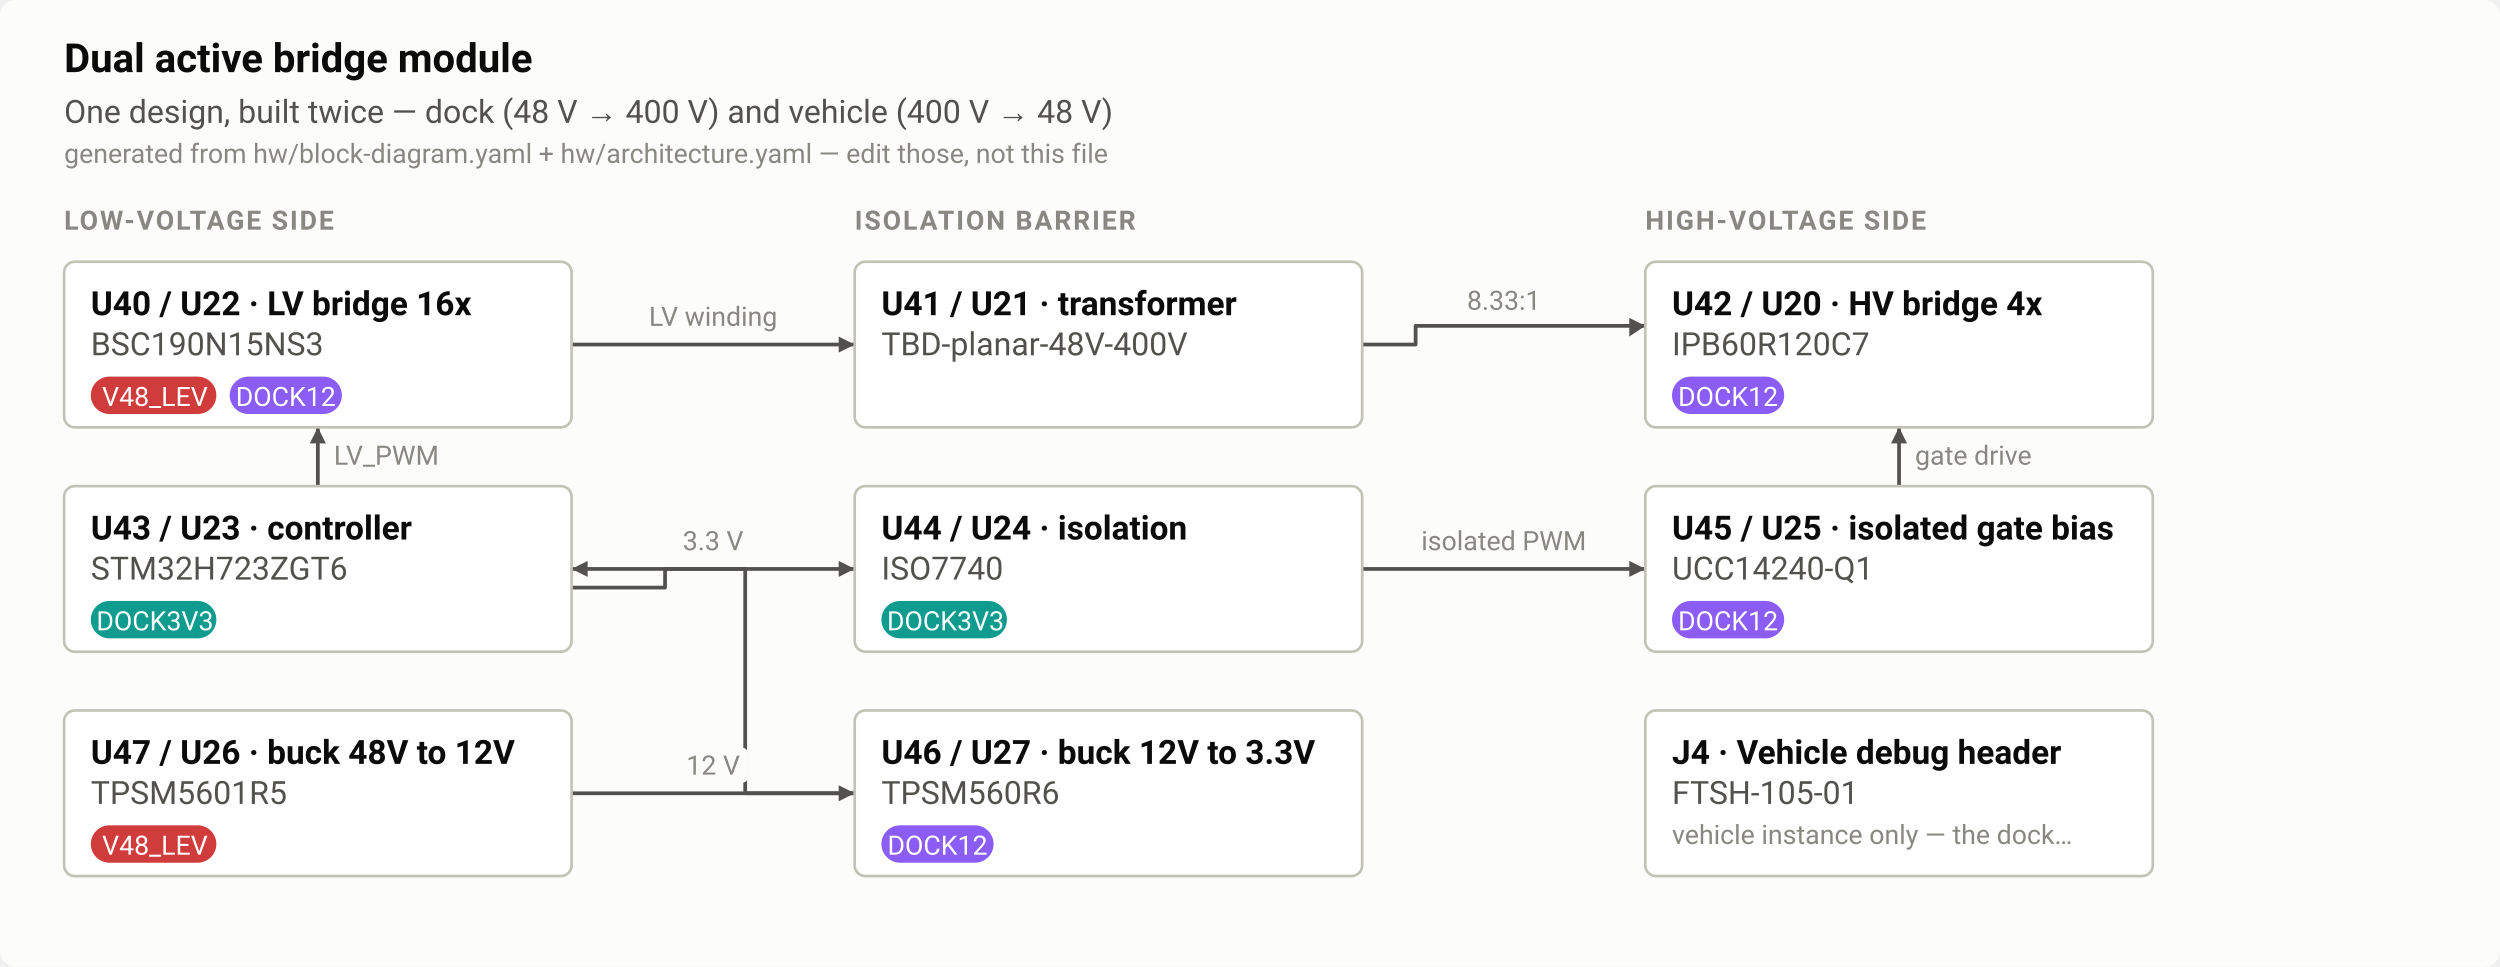
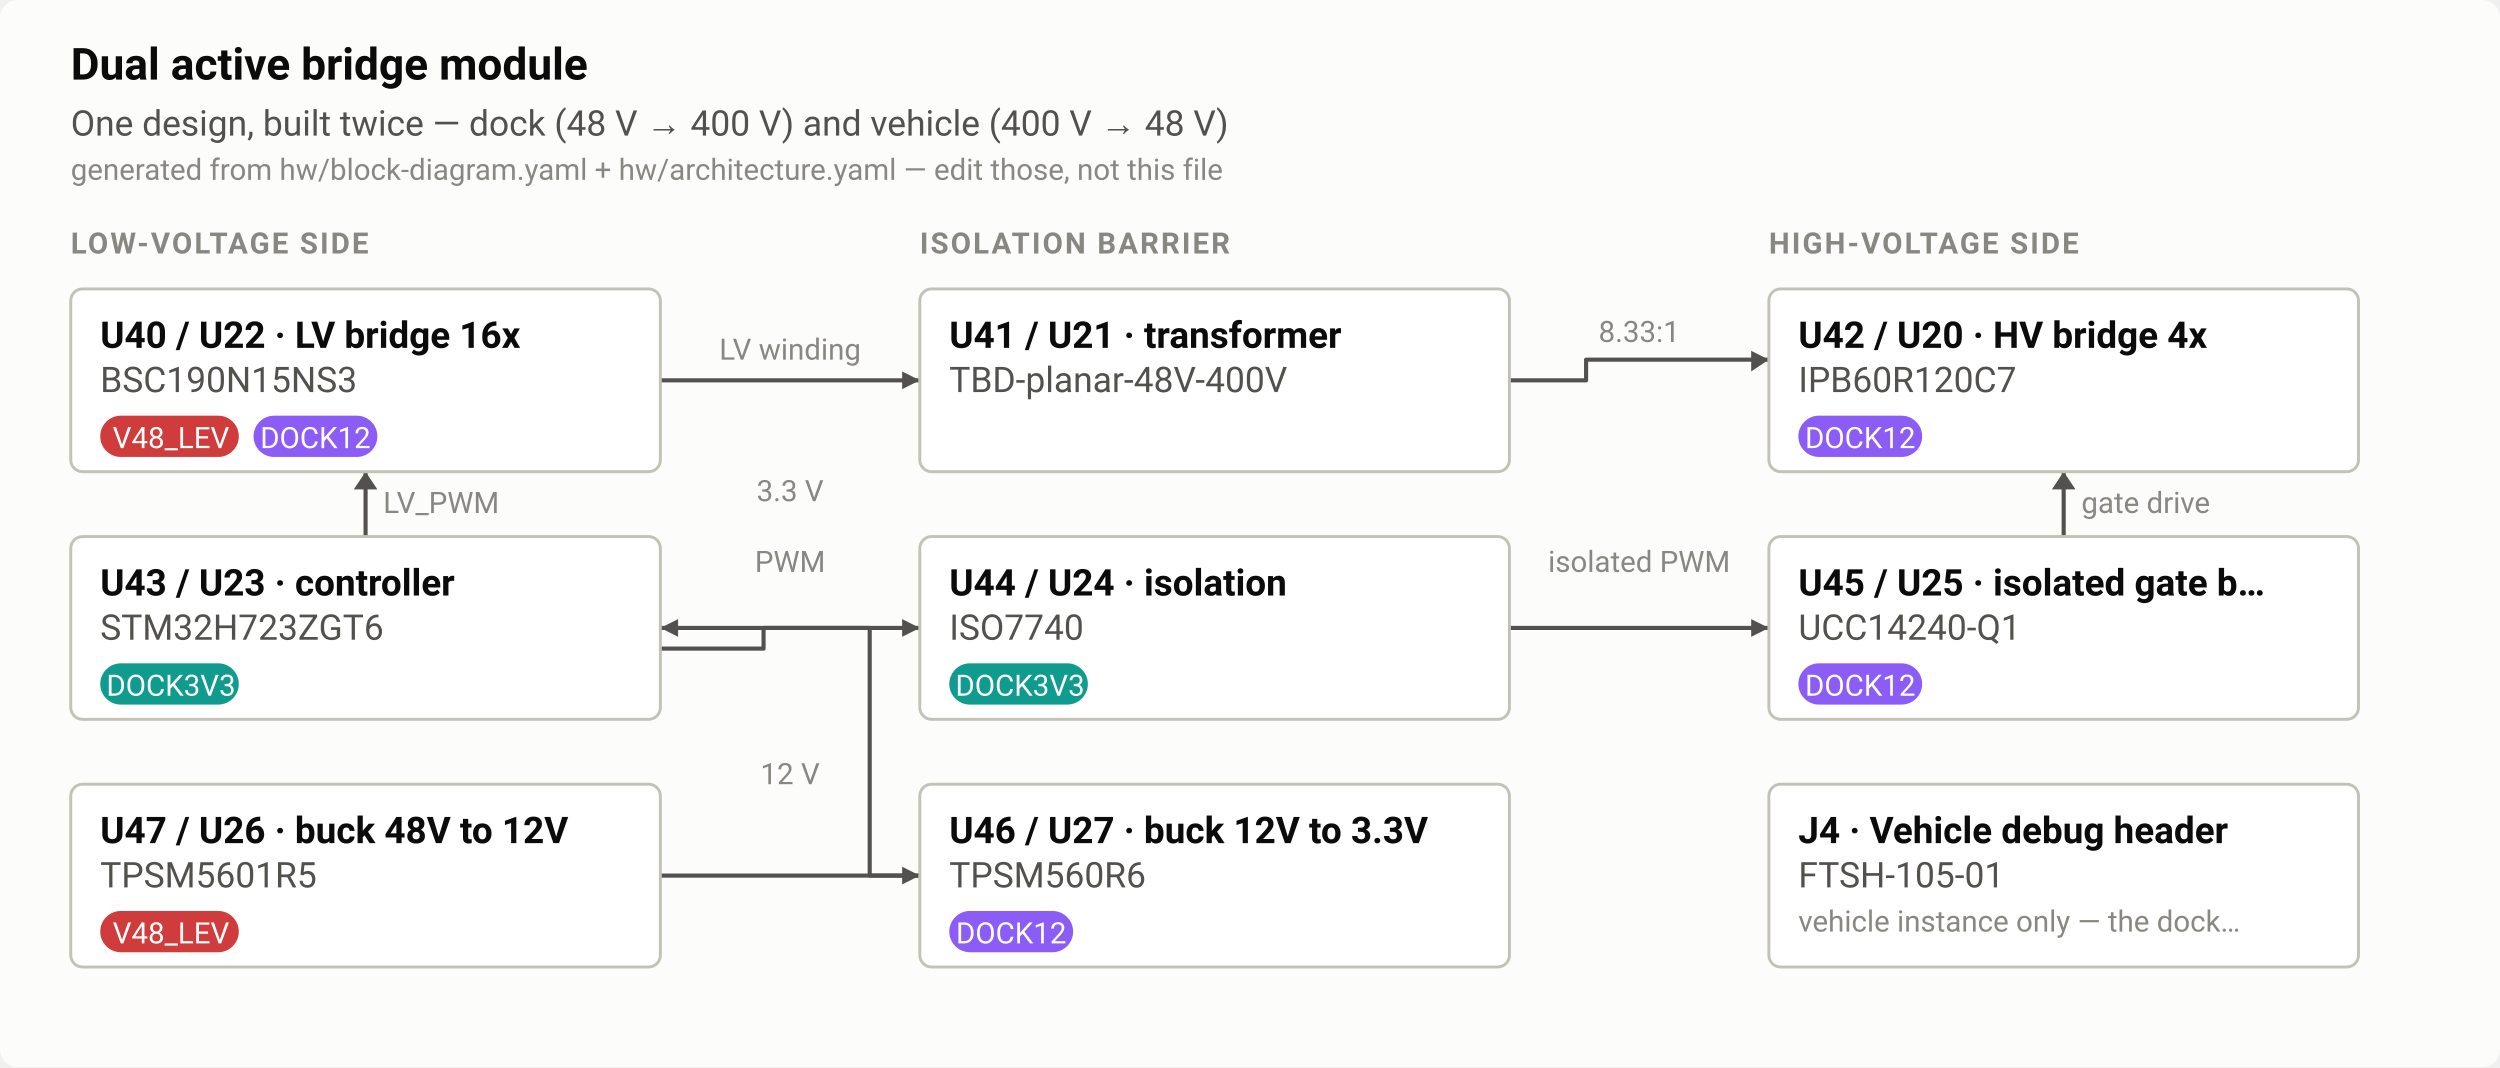
- <svg xmlns="http://www.w3.org/2000/svg" width="936" height="362" viewBox="0 0 936 362" font-family="ui-sans-serif,system-ui,-apple-system,'Segoe UI',Roboto,'Helvetica Neue',Arial,sans-serif" role="img" aria-label="Dual active bridge module">
+ <svg xmlns="http://www.w3.org/2000/svg" width="848" height="362" viewBox="0 0 848 362" font-family="ui-sans-serif,system-ui,-apple-system,'Segoe UI',Roboto,'Helvetica Neue',Arial,sans-serif" role="img" aria-label="Dual active bridge module">
  <style>.s{fill:#fcfcfb} .bx{fill:#ffffff;stroke:#c3c2b7} .ink{fill:#0b0b0b} .ink2{fill:#52514e} .mut{fill:#898781} .gt{fill:#f4f3f0;stroke:#e4e2dc} @media (prefers-color-scheme:dark){.s{fill:#1a1a19} .bx{fill:#242422;stroke:#383835} .ink{fill:#fff} .ink2{fill:#c3c2b7} .gt{fill:#1f1f1e;stroke:#2c2c2a}} .t{font-size:12px} .tb{font-size:12.5px;font-weight:600} .ts{font-size:10px} .h{font-size:15px;font-weight:600} .hh{font-size:10px;font-weight:600;letter-spacing:0.07em}</style>
-   <rect width="936" height="362" class="s" rx="6" />
+   <rect width="848" height="362" class="s" rx="6" />
  <text x="24" y="27" class="h ink">Dual active bridge module</text>
  <text x="24" y="46" class="t ink2">One design, built twice — dock (48 V → 400 V) and vehicle (400 V → 48 V)</text>
  <text x="24" y="61" class="ts mut">generated from hw/block-diagram.yaml + hw/architecture.yaml — edit those, not this file</text>
  <text x="24" y="86" class="hh mut">LOW-VOLTAGE SIDE</text>
-   <text x="320" y="86" class="hh mut">ISOLATION BARRIER</text>
-   <text x="616" y="86" class="hh mut">HIGH-VOLTAGE SIDE</text>
-   <path d="M214 129 L234 129 L234 129 L320 129" fill="none" stroke="#52514e" stroke-width="1.4" stroke-linejoin="round" />
-   <path d="M314 126 L320 129 L314 132" fill="#52514e" />
-   <path d="M510 129 L530 129 L530 122 L616 122" fill="none" stroke="#52514e" stroke-width="1.4" stroke-linejoin="round" />
-   <path d="M610 119 L616 122 L610 126" fill="#52514e" />
-   <path d="M119 182 L119 160" fill="none" stroke="#52514e" stroke-width="1.4" stroke-linejoin="round" />
-   <path d="M116 166 L119 160 L122 166" fill="#52514e" />
-   <path d="M214 220 L249 220 L249 213 L320 213" fill="none" stroke="#52514e" stroke-width="1.4" stroke-linejoin="round" />
-   <path d="M314 210 L320 213 L314 216" fill="#52514e" />
-   <path d="M510 213 L545 213 L545 213 L616 213" fill="none" stroke="#52514e" stroke-width="1.4" stroke-linejoin="round" />
-   <path d="M610 210 L616 213 L610 216" fill="#52514e" />
-   <path d="M711 182 L711 160" fill="none" stroke="#52514e" stroke-width="1.4" stroke-linejoin="round" />
-   <path d="M708 166 L711 160 L714 166" fill="#52514e" />
-   <path d="M214 297 L264 297 L264 297 L320 297" fill="none" stroke="#52514e" stroke-width="1.4" stroke-linejoin="round" />
-   <path d="M314 294 L320 297 L314 300" fill="#52514e" />
-   <path d="M320 297 L279 297 L279 213 L214 213" fill="none" stroke="#52514e" stroke-width="1.4" stroke-linejoin="round" />
-   <path d="M220 210 L214 213 L220 216" fill="#52514e" />
-   <rect x="238" y="112" width="59" height="13" class="s" rx="2" />
-   <text x="267" y="122" class="ts mut" text-anchor="middle">LV winding</text>
-   <rect x="544" y="106" width="38" height="13" class="s" rx="2" />
-   <text x="563" y="116" class="ts mut" text-anchor="middle">8.33:1</text>
-   <rect x="123" y="164" width="38" height="13" class="s" rx="2" />
-   <text x="125" y="174" class="ts mut">LV_PWM</text>
-   <rect x="256" y="196" width="22" height="13" class="s" rx="2" />
-   <text x="267" y="206" class="ts mut" text-anchor="middle">PWM</text>
-   <rect x="528" y="196" width="70" height="13" class="s" rx="2" />
-   <text x="563" y="206" class="ts mut" text-anchor="middle">isolated PWM</text>
-   <rect x="715" y="164" width="59" height="13" class="s" rx="2" />
-   <text x="717" y="174" class="ts mut">gate drive</text>
-   <rect x="253" y="280" width="27" height="13" class="s" rx="2" />
-   <text x="267" y="290" class="ts mut" text-anchor="middle">12 V</text>
-   <rect x="251" y="196" width="32" height="13" class="s" rx="2" />
-   <text x="267" y="206" class="ts mut" text-anchor="middle">3.3 V</text>
-   <rect x="24" y="98" width="190" height="62" class="bx" rx="4" />
+   <text x="312" y="86" class="hh mut">ISOLATION BARRIER</text>
+   <text x="600" y="86" class="hh mut">HIGH-VOLTAGE SIDE</text>
+   <path d="M224 129 L241 129 L241 129 L312 129" fill="none" stroke="#52514e" stroke-width="1.4" stroke-linejoin="round" />
+   <path d="M306 126 L312 129 L306 132" fill="#52514e" />
+   <path d="M512 129 L538 129 L538 122 L600 122" fill="none" stroke="#52514e" stroke-width="1.4" stroke-linejoin="round" />
+   <path d="M594 119 L600 122 L594 126" fill="#52514e" />
+   <path d="M124 182 L124 160" fill="none" stroke="#52514e" stroke-width="1.4" stroke-linejoin="round" />
+   <path d="M120 166 L124 160 L128 166" fill="#52514e" />
+   <path d="M224 220 L259 220 L259 213 L312 213" fill="none" stroke="#52514e" stroke-width="1.4" stroke-linejoin="round" />
+   <path d="M306 210 L312 213 L306 216" fill="#52514e" />
+   <path d="M512 213 L574 213 L574 213 L600 213" fill="none" stroke="#52514e" stroke-width="1.4" stroke-linejoin="round" />
+   <path d="M594 210 L600 213 L594 216" fill="#52514e" />
+   <path d="M700 182 L700 160" fill="none" stroke="#52514e" stroke-width="1.4" stroke-linejoin="round" />
+   <path d="M696 166 L700 160 L704 166" fill="#52514e" />
+   <path d="M224 297 L277 297 L277 297 L312 297" fill="none" stroke="#52514e" stroke-width="1.4" stroke-linejoin="round" />
+   <path d="M306 294 L312 297 L306 300" fill="#52514e" />
+   <path d="M312 297 L295 297 L295 213 L224 213" fill="none" stroke="#52514e" stroke-width="1.4" stroke-linejoin="round" />
+   <path d="M230 210 L224 213 L230 216" fill="#52514e" />
+   <rect x="24" y="98" width="200" height="62" class="bx" rx="4" />
  <text x="34" y="118" class="tb ink">U40 / U22 · LV bridge 16x</text>
  <text x="34" y="133" class="t ink2">BSC190N15NS3</text>
  <rect x="34" y="141" width="47" height="14" rx="7" fill="#d03b3b" />
  <text x="58" y="152" class="ts" fill="#fff" text-anchor="middle">V48_LEV</text>
  <rect x="86" y="141" width="42" height="14" rx="7" fill="#8b5cf6" />
  <text x="107" y="152" class="ts" fill="#fff" text-anchor="middle">DOCK12</text>
-   <rect x="320" y="98" width="190" height="62" class="bx" rx="4" />
-   <text x="330" y="118" class="tb ink">U41 / U21 · transformer</text>
-   <text x="330" y="133" class="t ink2">TBD-planar-48V-400V</text>
-   <rect x="616" y="98" width="190" height="62" class="bx" rx="4" />
-   <text x="626" y="118" class="tb ink">U42 / U20 · HV bridge 4x</text>
-   <text x="626" y="133" class="t ink2">IPB60R120C7</text>
-   <rect x="626" y="141" width="42" height="14" rx="7" fill="#8b5cf6" />
-   <text x="647" y="152" class="ts" fill="#fff" text-anchor="middle">DOCK12</text>
-   <rect x="24" y="182" width="190" height="62" class="bx" rx="4" />
+   <rect x="312" y="98" width="200" height="62" class="bx" rx="4" />
+   <text x="322" y="118" class="tb ink">U41 / U21 · transformer</text>
+   <text x="322" y="133" class="t ink2">TBD-planar-48V-400V</text>
+   <rect x="600" y="98" width="200" height="62" class="bx" rx="4" />
+   <text x="610" y="118" class="tb ink">U42 / U20 · HV bridge 4x</text>
+   <text x="610" y="133" class="t ink2">IPB60R120C7</text>
+   <rect x="610" y="141" width="42" height="14" rx="7" fill="#8b5cf6" />
+   <text x="631" y="152" class="ts" fill="#fff" text-anchor="middle">DOCK12</text>
+   <rect x="24" y="182" width="200" height="62" class="bx" rx="4" />
  <text x="34" y="202" class="tb ink">U43 / U23 · controller</text>
  <text x="34" y="217" class="t ink2">STM32H723ZGT6</text>
  <rect x="34" y="225" width="47" height="14" rx="7" fill="#0f9b8e" />
  <text x="58" y="236" class="ts" fill="#fff" text-anchor="middle">DOCK3V3</text>
-   <rect x="320" y="182" width="190" height="62" class="bx" rx="4" />
-   <text x="330" y="202" class="tb ink">U44 / U24 · isolation</text>
-   <text x="330" y="217" class="t ink2">ISO7740</text>
-   <rect x="330" y="225" width="47" height="14" rx="7" fill="#0f9b8e" />
-   <text x="354" y="236" class="ts" fill="#fff" text-anchor="middle">DOCK3V3</text>
-   <rect x="616" y="182" width="190" height="62" class="bx" rx="4" />
-   <text x="626" y="202" class="tb ink">U45 / U25 · isolated gate bias</text>
-   <text x="626" y="217" class="t ink2">UCC14240-Q1</text>
-   <rect x="626" y="225" width="42" height="14" rx="7" fill="#8b5cf6" />
-   <text x="647" y="236" class="ts" fill="#fff" text-anchor="middle">DOCK12</text>
-   <rect x="24" y="266" width="190" height="62" class="bx" rx="4" />
+   <rect x="312" y="182" width="200" height="62" class="bx" rx="4" />
+   <text x="322" y="202" class="tb ink">U44 / U24 · isolation</text>
+   <text x="322" y="217" class="t ink2">ISO7740</text>
+   <rect x="322" y="225" width="47" height="14" rx="7" fill="#0f9b8e" />
+   <text x="346" y="236" class="ts" fill="#fff" text-anchor="middle">DOCK3V3</text>
+   <rect x="600" y="182" width="200" height="62" class="bx" rx="4" />
+   <text x="610" y="202" class="tb ink">U45 / U25 · isolated gate b…</text>
+   <text x="610" y="217" class="t ink2">UCC14240-Q1</text>
+   <rect x="610" y="225" width="42" height="14" rx="7" fill="#8b5cf6" />
+   <text x="631" y="236" class="ts" fill="#fff" text-anchor="middle">DOCK12</text>
+   <rect x="24" y="266" width="200" height="62" class="bx" rx="4" />
  <text x="34" y="286" class="tb ink">U47 / U26 · buck 48V to 12V</text>
  <text x="34" y="301" class="t ink2">TPSM5601R5</text>
  <rect x="34" y="309" width="47" height="14" rx="7" fill="#d03b3b" />
  <text x="58" y="320" class="ts" fill="#fff" text-anchor="middle">V48_LEV</text>
-   <rect x="320" y="266" width="190" height="62" class="bx" rx="4" />
-   <text x="330" y="286" class="tb ink">U46 / U27 · buck 12V to 3.3V</text>
-   <text x="330" y="301" class="t ink2">TPSM560R6</text>
-   <rect x="330" y="309" width="42" height="14" rx="7" fill="#8b5cf6" />
-   <text x="351" y="320" class="ts" fill="#fff" text-anchor="middle">DOCK12</text>
-   <rect x="616" y="266" width="190" height="62" class="bx" rx="4" />
-   <text x="626" y="286" class="tb ink">J4 · Vehicle debug header</text>
-   <text x="626" y="301" class="t ink2">FTSH-105-01</text>
-   <text x="626" y="316" class="ts mut">vehicle instance only — the dock…</text>
+   <rect x="312" y="266" width="200" height="62" class="bx" rx="4" />
+   <text x="322" y="286" class="tb ink">U46 / U27 · buck 12V to 3.3V</text>
+   <text x="322" y="301" class="t ink2">TPSM560R6</text>
+   <rect x="322" y="309" width="42" height="14" rx="7" fill="#8b5cf6" />
+   <text x="343" y="320" class="ts" fill="#fff" text-anchor="middle">DOCK12</text>
+   <rect x="600" y="266" width="200" height="62" class="bx" rx="4" />
+   <text x="610" y="286" class="tb ink">J4 · Vehicle debug header</text>
+   <text x="610" y="301" class="t ink2">FTSH-105-01</text>
+   <text x="610" y="316" class="ts mut">vehicle instance only — the dock…</text>
+   <rect x="238" y="112" width="59" height="13" class="s" rx="2" />
+   <text x="268" y="122" class="ts mut" text-anchor="middle">LV winding</text>
+   <rect x="537" y="106" width="38" height="13" class="s" rx="2" />
+   <text x="556" y="116" class="ts mut" text-anchor="middle">8.33:1</text>
+   <rect x="128" y="164" width="38" height="13" class="s" rx="2" />
+   <text x="130" y="174" class="ts mut">LV_PWM</text>
+   <rect x="257" y="184" width="22" height="13" class="s" rx="2" />
+   <text x="268" y="194" class="ts mut" text-anchor="middle">PWM</text>
+   <rect x="521" y="184" width="70" height="13" class="s" rx="2" />
+   <text x="556" y="194" class="ts mut" text-anchor="middle">isolated PWM</text>
+   <rect x="704" y="164" width="59" height="13" class="s" rx="2" />
+   <text x="706" y="174" class="ts mut">gate drive</text>
+   <rect x="254" y="256" width="27" height="13" class="s" rx="2" />
+   <text x="268" y="266" class="ts mut" text-anchor="middle">12 V</text>
+   <rect x="252" y="160" width="32" height="13" class="s" rx="2" />
+   <text x="268" y="170" class="ts mut" text-anchor="middle">3.3 V</text>
</svg>
